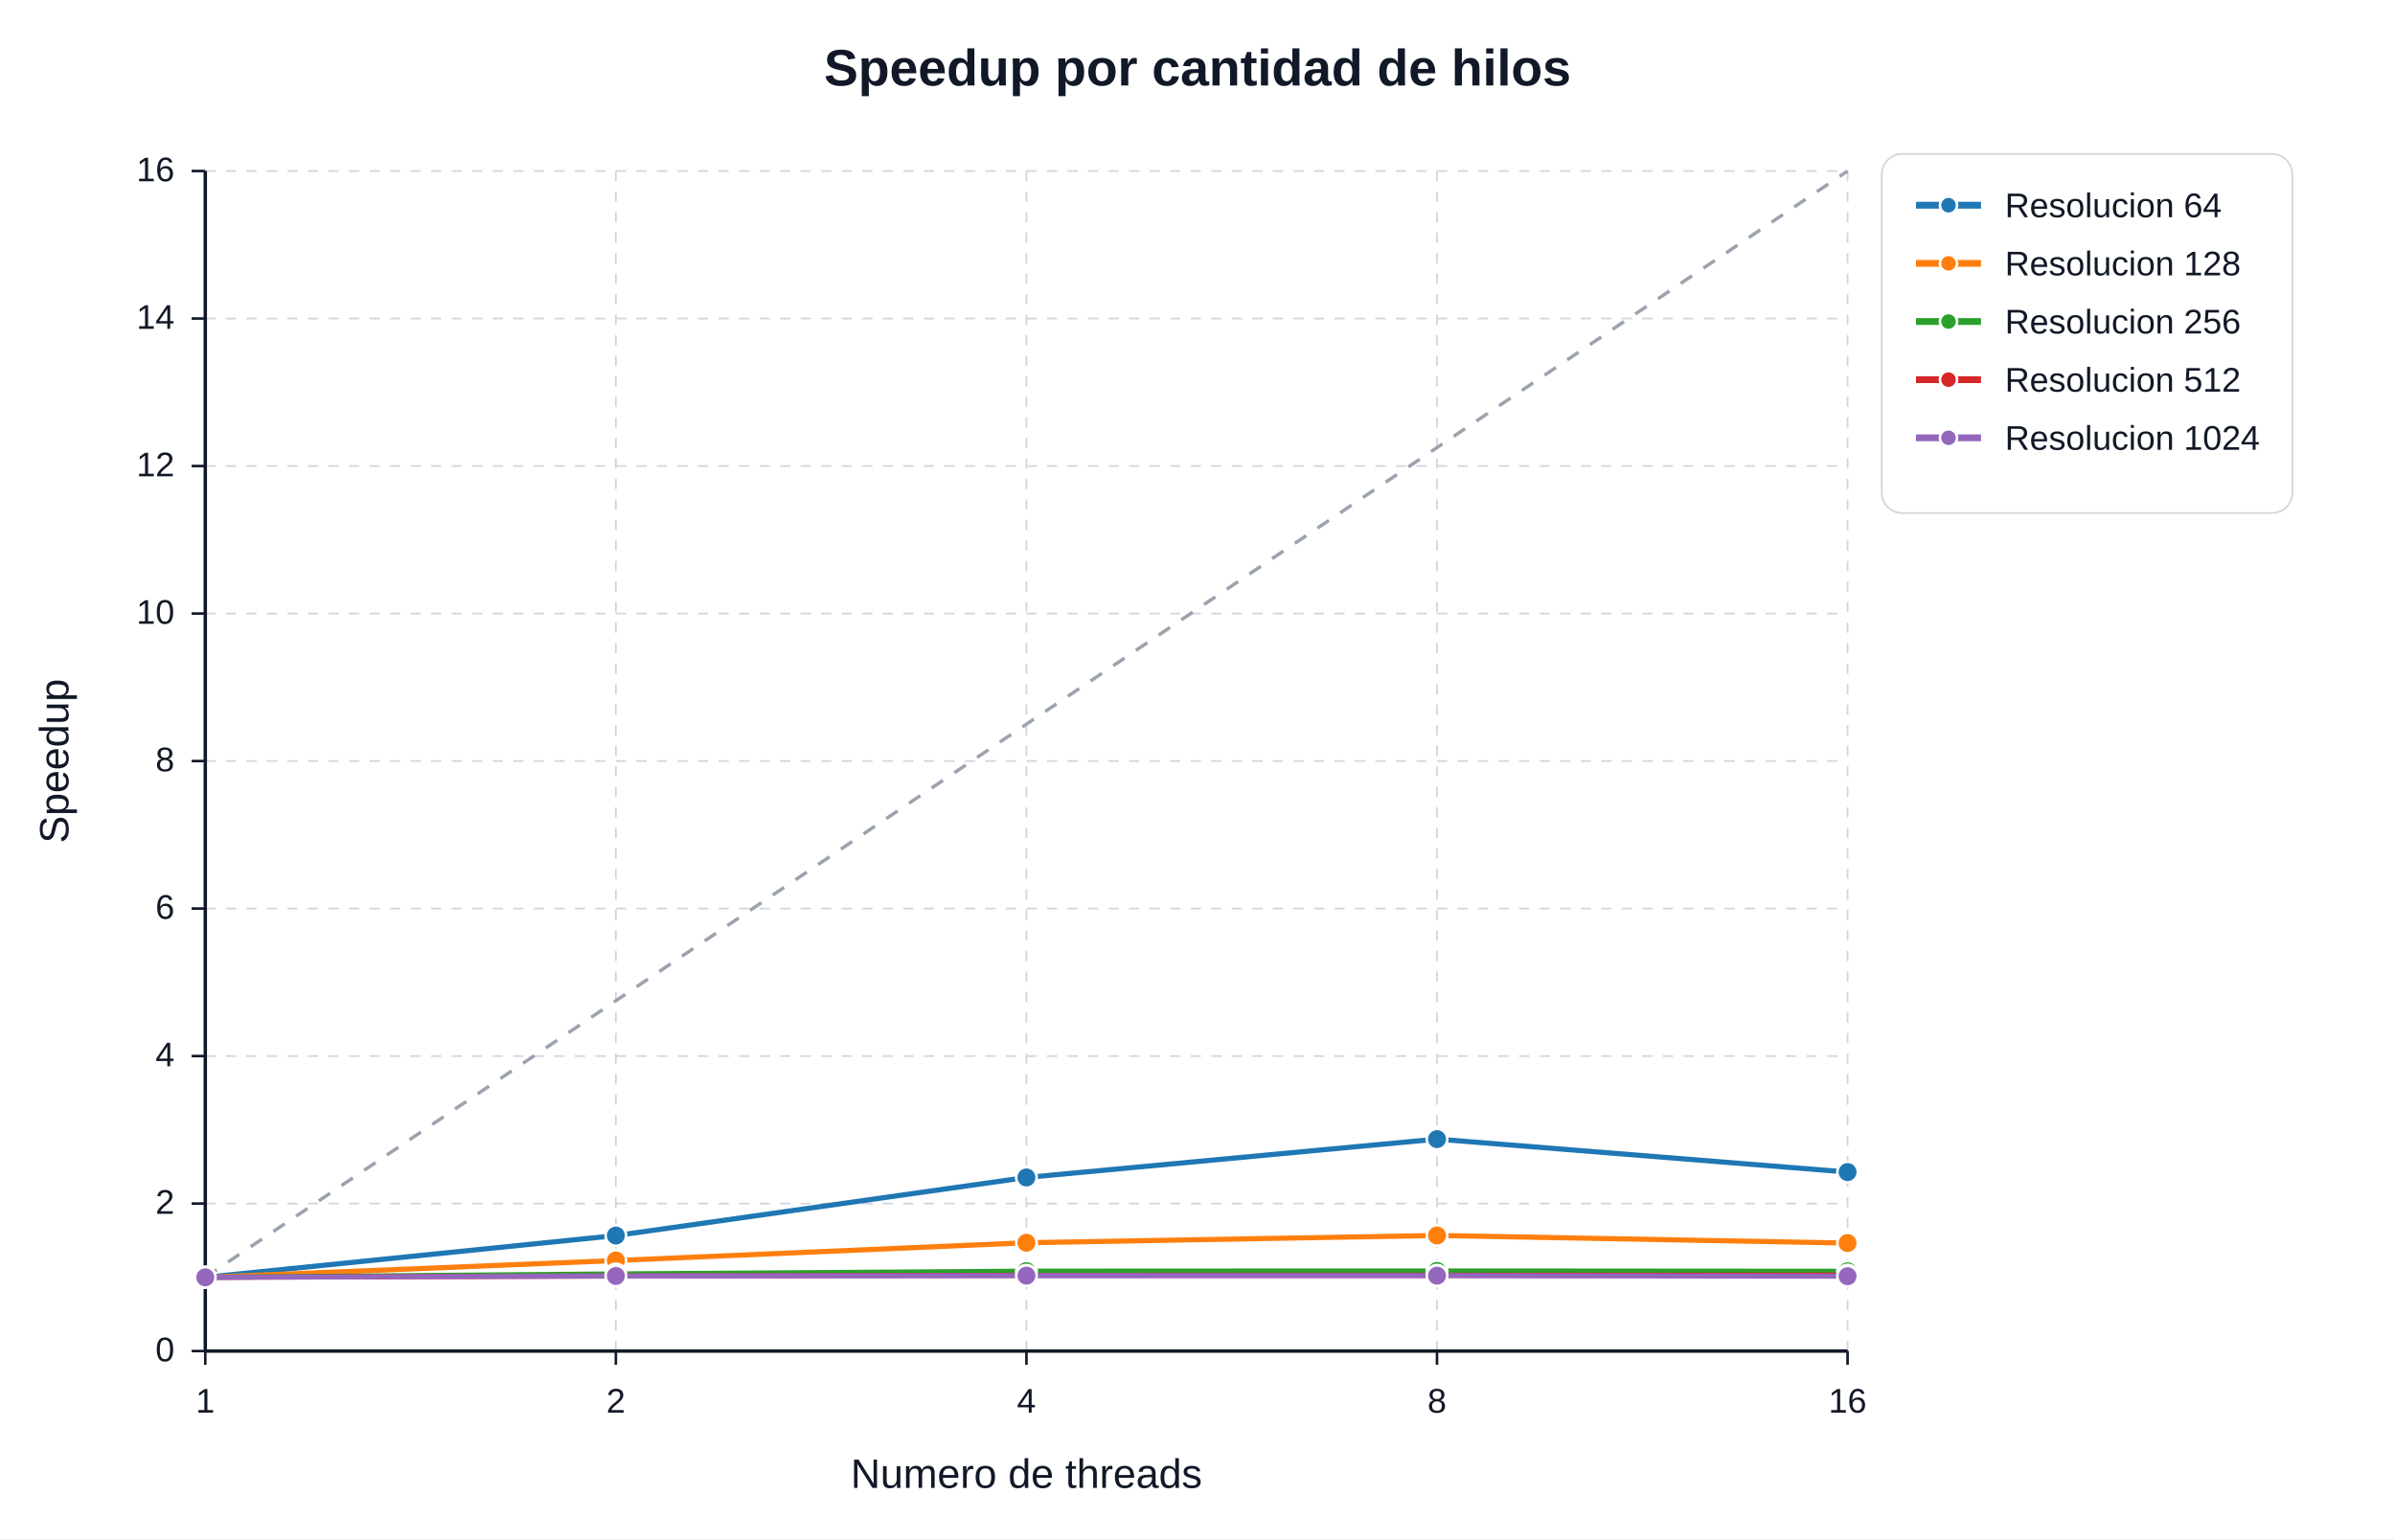
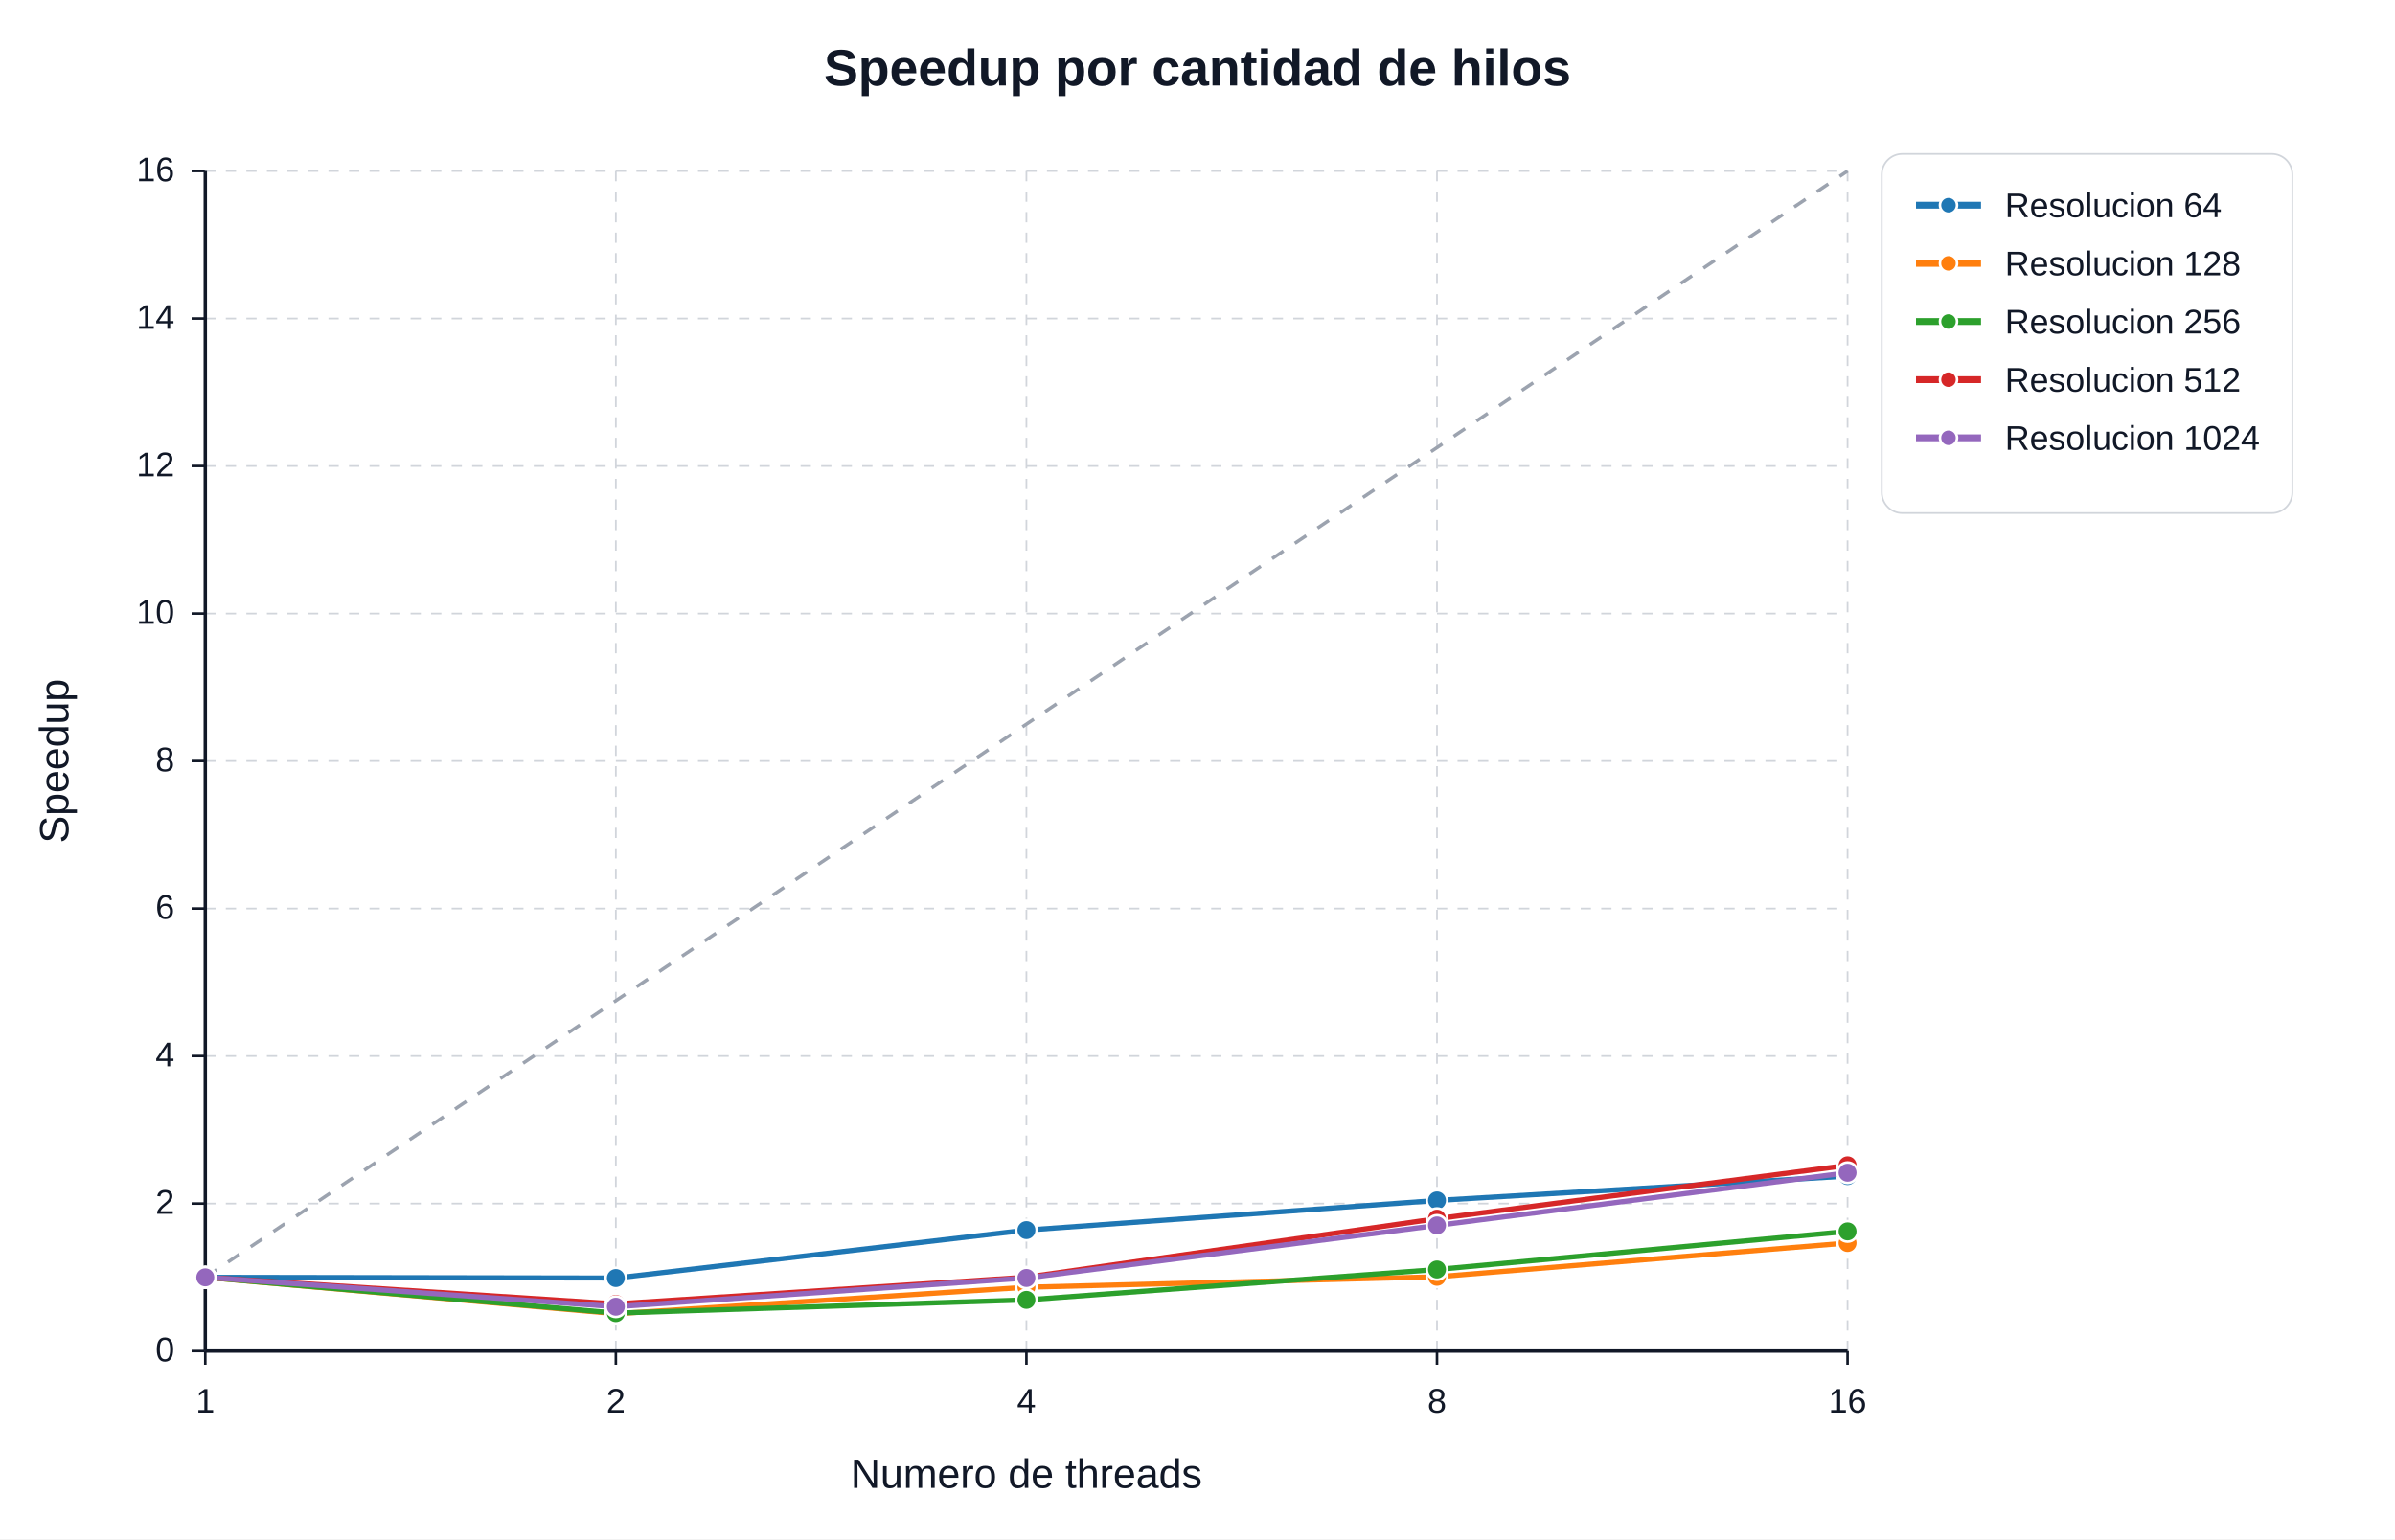
<svg xmlns="http://www.w3.org/2000/svg" width="1400" height="900" viewBox="0 0 1400 900">
  <rect width="100%" height="100%" fill="white" />
  <style>
text { font-family: Arial, sans-serif; fill: #111827; }
.grid { stroke: #d1d5db; stroke-dasharray: 6 6; }
.axis { stroke: #111827; stroke-width: 2; }
.tick { stroke: #111827; stroke-width: 1.5; }
.series { fill: none; stroke-width: 3; }
.ideal { stroke: #9ca3af; stroke-dasharray: 8 8; stroke-width: 2; }
.point { stroke: white; stroke-width: 1.5; }
</style>
  <text x="700" y="50" text-anchor="middle" font-size="30" font-weight="600">Speedup por cantidad de hilos</text>
  <line class="grid" x1="120" y1="790" x2="1080" y2="790" />
  <line class="tick" x1="112" y1="790" x2="120" y2="790" />
  <text x="102" y="796" text-anchor="end" font-size="20">0</text>
  <line class="grid" x1="120" y1="703.75" x2="1080" y2="703.75" />
  <line class="tick" x1="112" y1="703.75" x2="120" y2="703.75" />
  <text x="102" y="709.75" text-anchor="end" font-size="20">2</text>
  <line class="grid" x1="120" y1="617.5" x2="1080" y2="617.5" />
  <line class="tick" x1="112" y1="617.5" x2="120" y2="617.5" />
  <text x="102" y="623.5" text-anchor="end" font-size="20">4</text>
  <line class="grid" x1="120" y1="531.25" x2="1080" y2="531.25" />
  <line class="tick" x1="112" y1="531.25" x2="120" y2="531.25" />
  <text x="102" y="537.25" text-anchor="end" font-size="20">6</text>
  <line class="grid" x1="120" y1="445" x2="1080" y2="445" />
  <line class="tick" x1="112" y1="445" x2="120" y2="445" />
  <text x="102" y="451" text-anchor="end" font-size="20">8</text>
  <line class="grid" x1="120" y1="358.75" x2="1080" y2="358.75" />
  <line class="tick" x1="112" y1="358.75" x2="120" y2="358.75" />
  <text x="102" y="364.75" text-anchor="end" font-size="20">10</text>
  <line class="grid" x1="120" y1="272.5" x2="1080" y2="272.5" />
  <line class="tick" x1="112" y1="272.5" x2="120" y2="272.5" />
  <text x="102" y="278.5" text-anchor="end" font-size="20">12</text>
  <line class="grid" x1="120" y1="186.25" x2="1080" y2="186.25" />
  <line class="tick" x1="112" y1="186.25" x2="120" y2="186.25" />
  <text x="102" y="192.25" text-anchor="end" font-size="20">14</text>
  <line class="grid" x1="120" y1="100" x2="1080" y2="100" />
  <line class="tick" x1="112" y1="100" x2="120" y2="100" />
  <text x="102" y="106" text-anchor="end" font-size="20">16</text>
  <line class="grid" x1="120" y1="100" x2="120" y2="790" />
  <line class="tick" x1="120" y1="790" x2="120" y2="798" />
  <text x="120" y="826" text-anchor="middle" font-size="20">1</text>
  <line class="grid" x1="360" y1="100" x2="360" y2="790" />
  <line class="tick" x1="360" y1="790" x2="360" y2="798" />
  <text x="360" y="826" text-anchor="middle" font-size="20">2</text>
  <line class="grid" x1="600" y1="100" x2="600" y2="790" />
  <line class="tick" x1="600" y1="790" x2="600" y2="798" />
  <text x="600" y="826" text-anchor="middle" font-size="20">4</text>
  <line class="grid" x1="840" y1="100" x2="840" y2="790" />
  <line class="tick" x1="840" y1="790" x2="840" y2="798" />
  <text x="840" y="826" text-anchor="middle" font-size="20">8</text>
  <line class="grid" x1="1080" y1="100" x2="1080" y2="790" />
  <line class="tick" x1="1080" y1="790" x2="1080" y2="798" />
  <text x="1080" y="826" text-anchor="middle" font-size="20">16</text>
  <line class="axis" x1="120" y1="100" x2="120" y2="790" />
  <line class="axis" x1="120" y1="790" x2="1080" y2="790" />
  <text x="600" y="870" text-anchor="middle" font-size="24">Numero de threads</text>
  <text x="40" y="445" text-anchor="middle" font-size="24" transform="rotate(-90 40 445)">Speedup</text>
  <line class="ideal" x1="120" y1="746.875" x2="1080" y2="100" />
-   <polyline class="series" stroke="#1f77b4" points="120.00,746.88 360.00,722.46 600.00,688.49 840.00,666.07 1080.00,685.34 " />
+   <polyline class="series" stroke="#1f77b4" points="120.00,746.88 360.00,747.29 600.00,719.27 840.00,701.92 1080.00,687.69 " />
  <circle class="point" cx="120.00" cy="746.88" r="6" fill="#1f77b4" />
-   <circle class="point" cx="360.00" cy="722.46" r="6" fill="#1f77b4" />
-   <circle class="point" cx="600.00" cy="688.49" r="6" fill="#1f77b4" />
-   <circle class="point" cx="840.00" cy="666.07" r="6" fill="#1f77b4" />
-   <circle class="point" cx="1080.00" cy="685.34" r="6" fill="#1f77b4" />
-   <polyline class="series" stroke="#ff7f0e" points="120.00,746.88 360.00,737.05 600.00,726.66 840.00,722.41 1080.00,726.86 " />
+   <circle class="point" cx="360.00" cy="747.29" r="6" fill="#1f77b4" />
+   <circle class="point" cx="600.00" cy="719.27" r="6" fill="#1f77b4" />
+   <circle class="point" cx="840.00" cy="701.92" r="6" fill="#1f77b4" />
+   <circle class="point" cx="1080.00" cy="687.69" r="6" fill="#1f77b4" />
+   <polyline class="series" stroke="#ff7f0e" points="120.00,746.88 360.00,768.16 600.00,752.68 840.00,746.57 1080.00,726.81 " />
  <circle class="point" cx="120.00" cy="746.88" r="6" fill="#ff7f0e" />
-   <circle class="point" cx="360.00" cy="737.05" r="6" fill="#ff7f0e" />
-   <circle class="point" cx="600.00" cy="726.66" r="6" fill="#ff7f0e" />
-   <circle class="point" cx="840.00" cy="722.41" r="6" fill="#ff7f0e" />
-   <circle class="point" cx="1080.00" cy="726.86" r="6" fill="#ff7f0e" />
-   <polyline class="series" stroke="#2ca02c" points="120.00,746.88 360.00,744.90 600.00,743.28 840.00,743.16 1080.00,743.34 " />
+   <circle class="point" cx="360.00" cy="768.16" r="6" fill="#ff7f0e" />
+   <circle class="point" cx="600.00" cy="752.68" r="6" fill="#ff7f0e" />
+   <circle class="point" cx="840.00" cy="746.57" r="6" fill="#ff7f0e" />
+   <circle class="point" cx="1080.00" cy="726.81" r="6" fill="#ff7f0e" />
+   <polyline class="series" stroke="#2ca02c" points="120.00,746.88 360.00,767.81 600.00,760.07 840.00,742.29 1080.00,720.02 " />
  <circle class="point" cx="120.00" cy="746.88" r="6" fill="#2ca02c" />
-   <circle class="point" cx="360.00" cy="744.90" r="6" fill="#2ca02c" />
-   <circle class="point" cx="600.00" cy="743.28" r="6" fill="#2ca02c" />
-   <circle class="point" cx="840.00" cy="743.16" r="6" fill="#2ca02c" />
-   <circle class="point" cx="1080.00" cy="743.34" r="6" fill="#2ca02c" />
-   <polyline class="series" stroke="#d62728" points="120.00,746.88 360.00,746.12 600.00,745.69 840.00,745.67 1080.00,745.57 " />
+   <circle class="point" cx="360.00" cy="767.81" r="6" fill="#2ca02c" />
+   <circle class="point" cx="600.00" cy="760.07" r="6" fill="#2ca02c" />
+   <circle class="point" cx="840.00" cy="742.29" r="6" fill="#2ca02c" />
+   <circle class="point" cx="1080.00" cy="720.02" r="6" fill="#2ca02c" />
+   <polyline class="series" stroke="#d62728" points="120.00,746.88 360.00,762.41 600.00,746.80 840.00,712.58 1080.00,681.40 " />
  <circle class="point" cx="120.00" cy="746.88" r="6" fill="#d62728" />
-   <circle class="point" cx="360.00" cy="746.12" r="6" fill="#d62728" />
-   <circle class="point" cx="600.00" cy="745.69" r="6" fill="#d62728" />
-   <circle class="point" cx="840.00" cy="745.67" r="6" fill="#d62728" />
-   <circle class="point" cx="1080.00" cy="745.57" r="6" fill="#d62728" />
-   <polyline class="series" stroke="#9467bd" points="120.00,746.88 360.00,746.10 600.00,745.90 840.00,745.91 1080.00,746.23 " />
+   <circle class="point" cx="360.00" cy="762.41" r="6" fill="#d62728" />
+   <circle class="point" cx="600.00" cy="746.80" r="6" fill="#d62728" />
+   <circle class="point" cx="840.00" cy="712.58" r="6" fill="#d62728" />
+   <circle class="point" cx="1080.00" cy="681.40" r="6" fill="#d62728" />
+   <polyline class="series" stroke="#9467bd" points="120.00,746.88 360.00,764.07 600.00,747.25 840.00,716.54 1080.00,685.73 " />
  <circle class="point" cx="120.00" cy="746.88" r="6" fill="#9467bd" />
-   <circle class="point" cx="360.00" cy="746.10" r="6" fill="#9467bd" />
-   <circle class="point" cx="600.00" cy="745.90" r="6" fill="#9467bd" />
-   <circle class="point" cx="840.00" cy="745.91" r="6" fill="#9467bd" />
-   <circle class="point" cx="1080.00" cy="746.23" r="6" fill="#9467bd" />
+   <circle class="point" cx="360.00" cy="764.07" r="6" fill="#9467bd" />
+   <circle class="point" cx="600.00" cy="747.25" r="6" fill="#9467bd" />
+   <circle class="point" cx="840.00" cy="716.54" r="6" fill="#9467bd" />
+   <circle class="point" cx="1080.00" cy="685.73" r="6" fill="#9467bd" />
  <rect x="1100" y="90" width="240" height="210" rx="12" fill="white" stroke="#d1d5db" />
  <line x1="1120" y1="120" x2="1158" y2="120" stroke="#1f77b4" stroke-width="4" />
  <circle cx="1139" cy="120" r="5" fill="#1f77b4" stroke="white" stroke-width="1.5" />
  <text x="1172" y="127" font-size="20">Resolucion 64</text>
  <line x1="1120" y1="154" x2="1158" y2="154" stroke="#ff7f0e" stroke-width="4" />
  <circle cx="1139" cy="154" r="5" fill="#ff7f0e" stroke="white" stroke-width="1.5" />
  <text x="1172" y="161" font-size="20">Resolucion 128</text>
  <line x1="1120" y1="188" x2="1158" y2="188" stroke="#2ca02c" stroke-width="4" />
  <circle cx="1139" cy="188" r="5" fill="#2ca02c" stroke="white" stroke-width="1.5" />
  <text x="1172" y="195" font-size="20">Resolucion 256</text>
  <line x1="1120" y1="222" x2="1158" y2="222" stroke="#d62728" stroke-width="4" />
  <circle cx="1139" cy="222" r="5" fill="#d62728" stroke="white" stroke-width="1.5" />
  <text x="1172" y="229" font-size="20">Resolucion 512</text>
  <line x1="1120" y1="256" x2="1158" y2="256" stroke="#9467bd" stroke-width="4" />
  <circle cx="1139" cy="256" r="5" fill="#9467bd" stroke="white" stroke-width="1.5" />
  <text x="1172" y="263" font-size="20">Resolucion 1024</text>
</svg>
